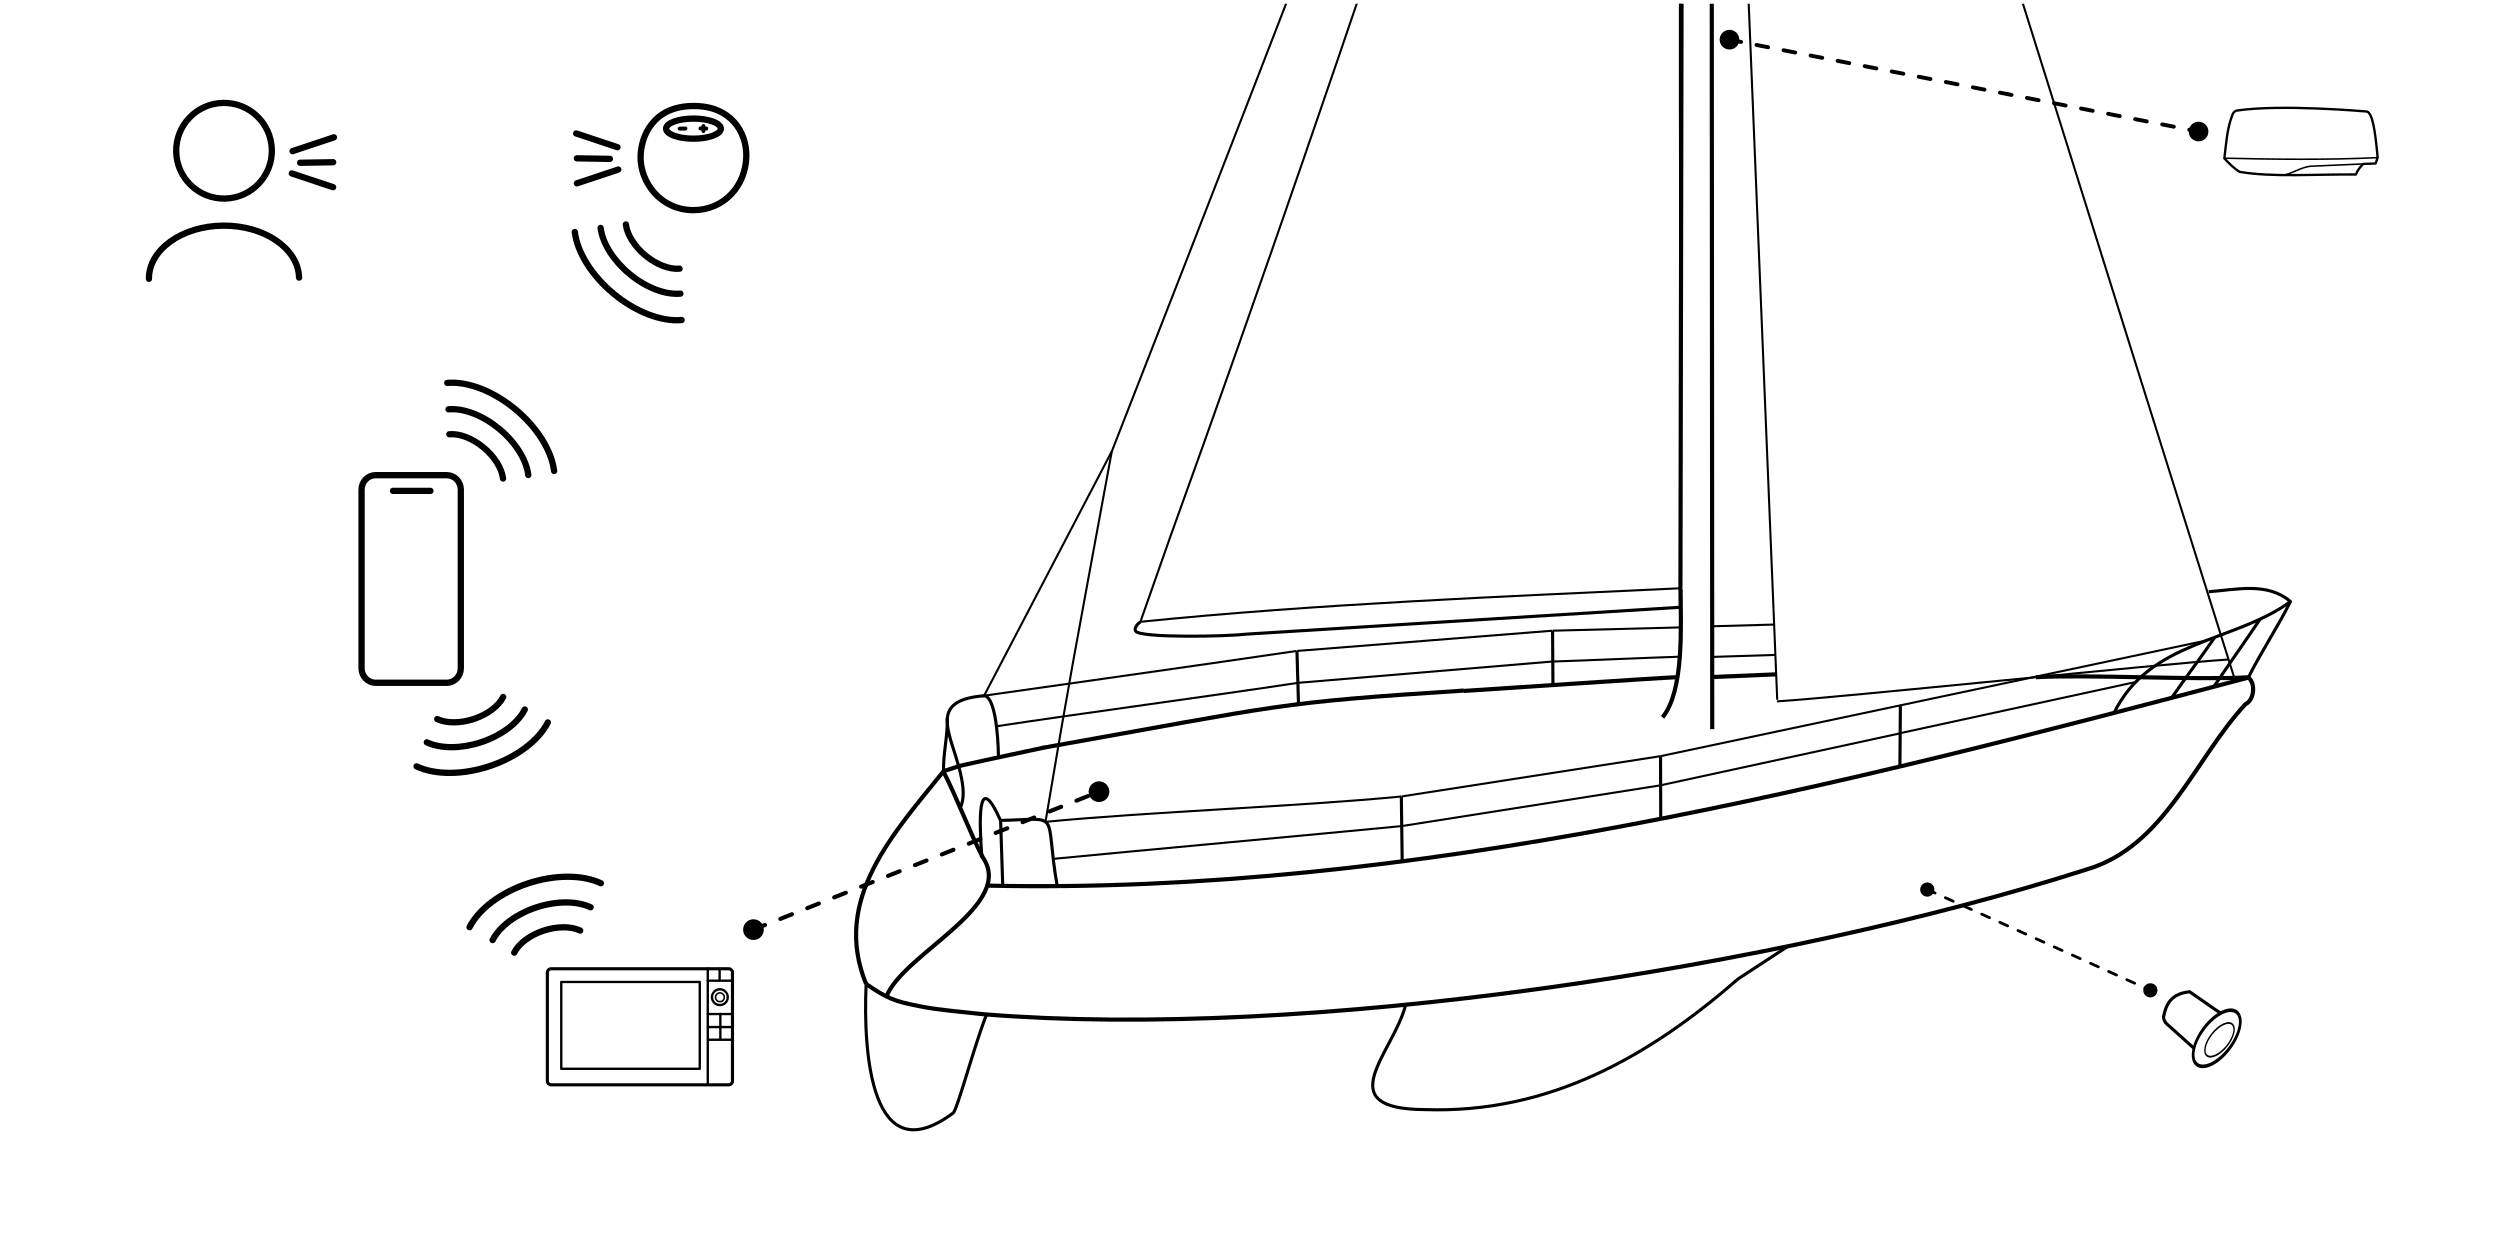
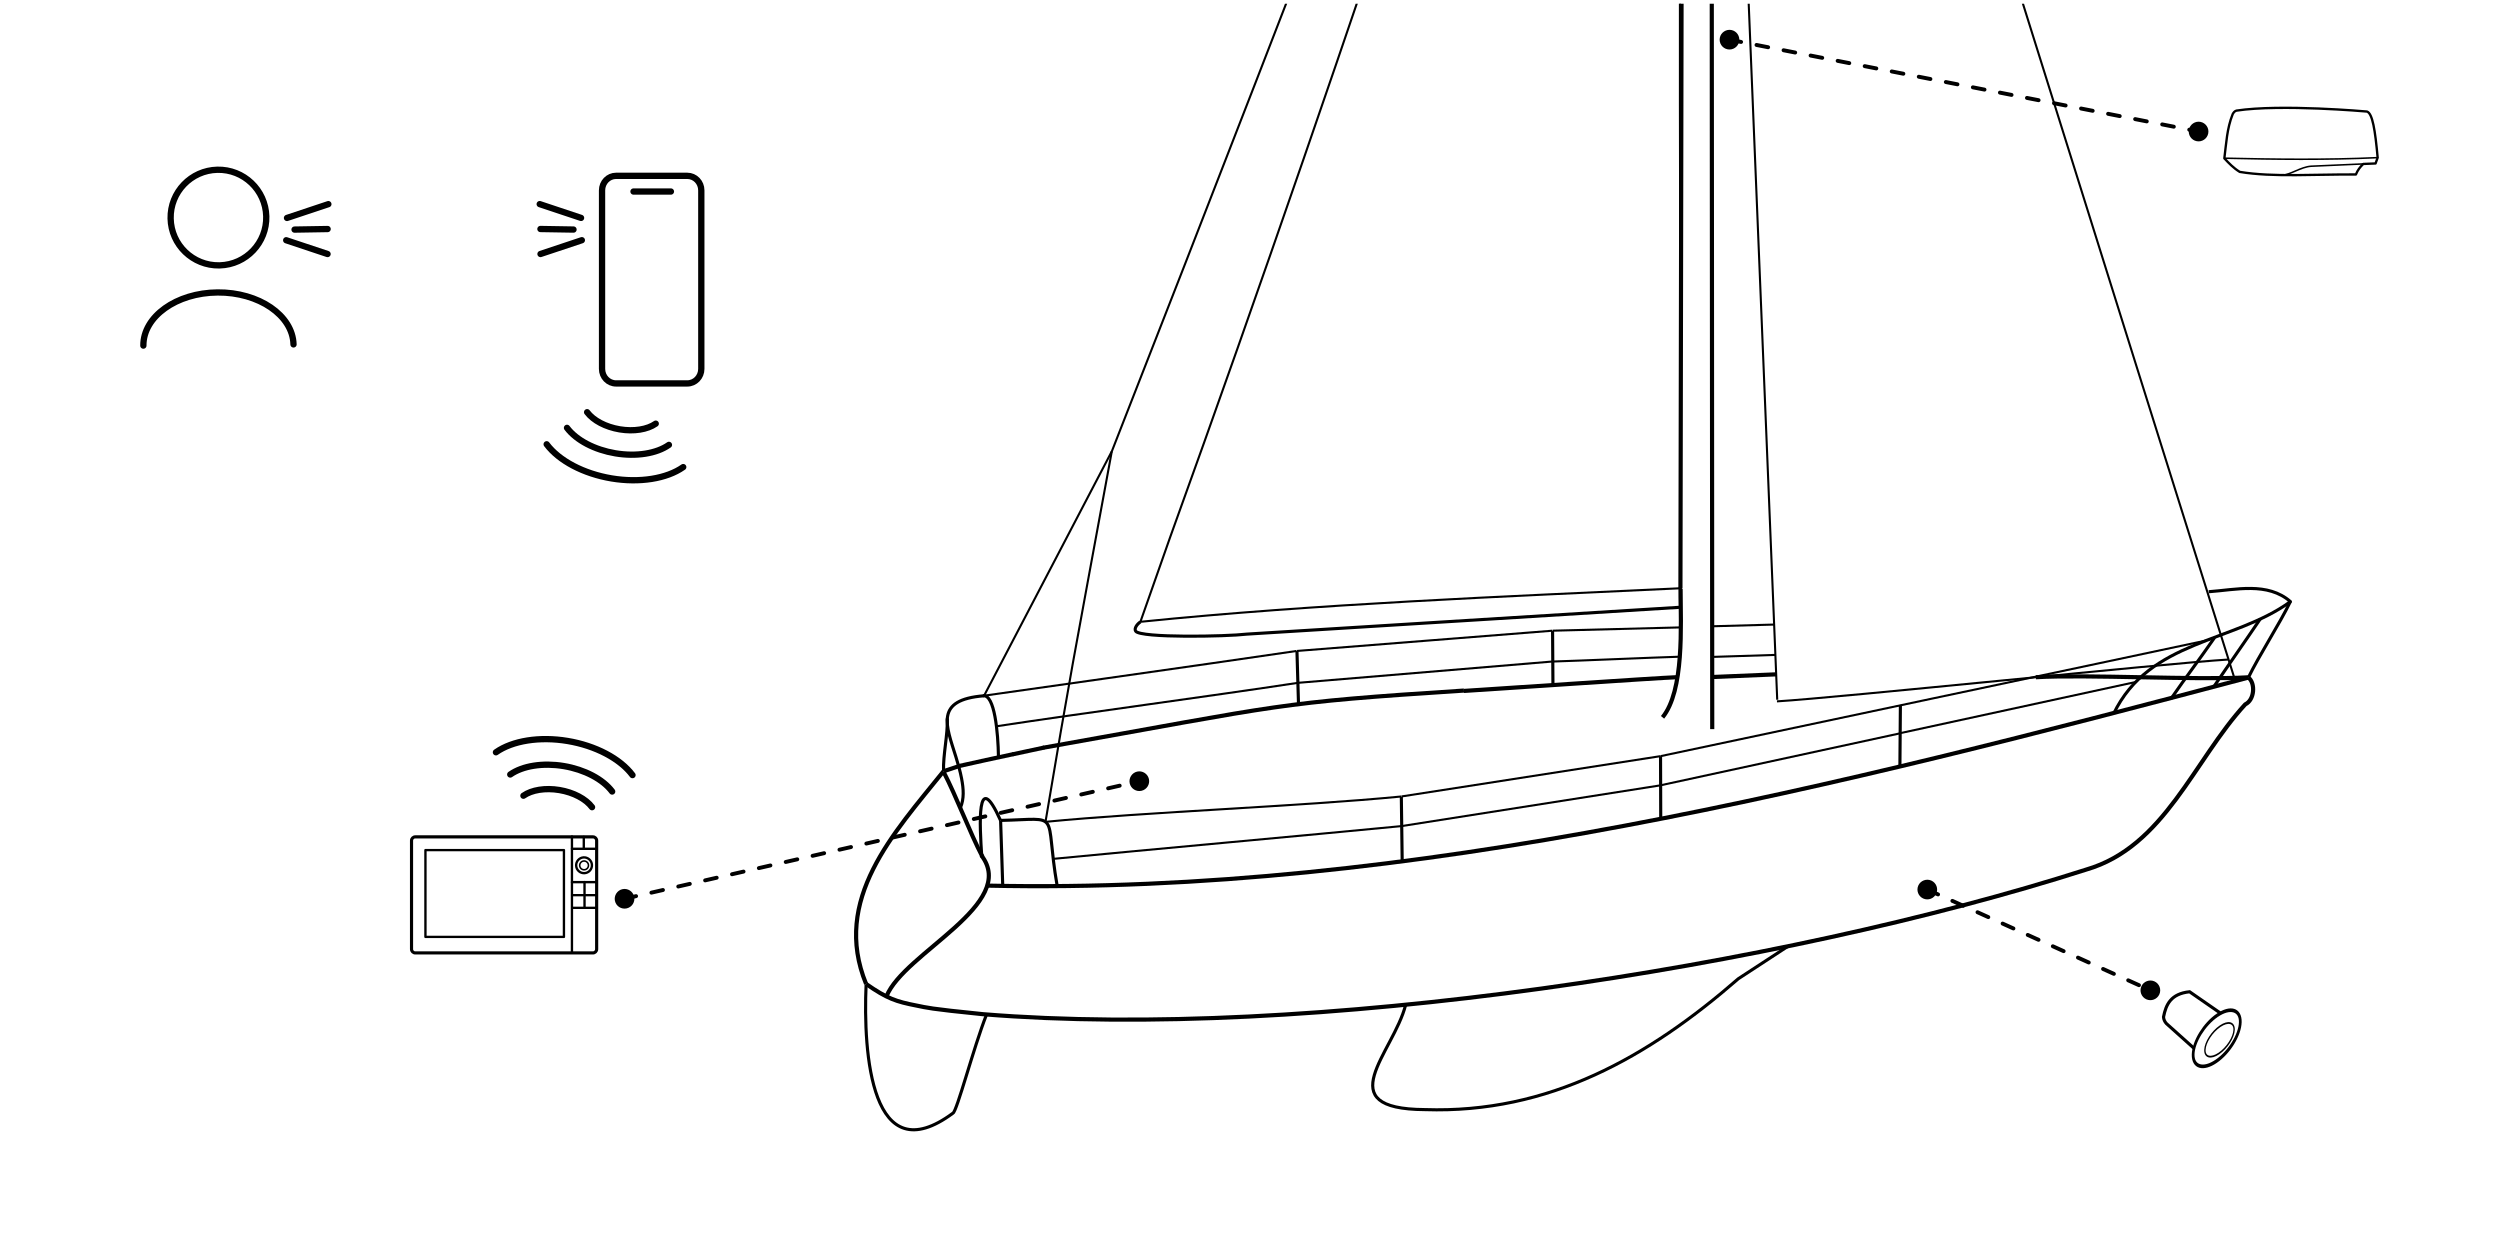
<svg xmlns="http://www.w3.org/2000/svg" viewBox="0 0 317.5 158.75" version="1.1" id="svg1" xml:space="preserve" style="display:block;width:100%;margin:5em auto">
  <defs id="defs1">
    <marker style="overflow:visible" id="marker26" refX="0" refY="0" orient="auto" markerWidth="1" markerHeight="1" viewBox="0 0 1 1" preserveAspectRatio="xMidYMid">
      <path transform="scale(0.5)" style="fill:context-stroke;fill-rule:evenodd;stroke:none" d="M 5,0 C 5,2.76 2.76,5 0,5 -2.76,5 -5,2.76 -5,0 c 0,-2.76 2.3,-5 5,-5 2.76,0 5,2.24 5,5 z" id="path26" />
    </marker>
    <marker style="overflow:visible" id="Dot" refX="0" refY="0" orient="auto" markerWidth="1" markerHeight="1" viewBox="0 0 1 1" preserveAspectRatio="xMidYMid">
      <path transform="scale(0.5)" style="fill:context-stroke;fill-rule:evenodd;stroke:none" d="M 5,0 C 5,2.76 2.76,5 0,5 -2.76,5 -5,2.76 -5,0 c 0,-2.76 2.3,-5 5,-5 2.76,0 5,2.24 5,5 z" id="path17" />
    </marker>
    <linearGradient id="linearGradient1">
      <stop style="stop-color:#000000;stop-opacity:1;" offset="0" id="stop1" />
      <stop style="stop-color:#1a1a1a;stop-opacity:0;" offset="1" id="stop2" />
    </linearGradient>
    <linearGradient id="swatch362">
      <stop style="stop-color:#000000;stop-opacity:1;" offset="0" id="stop362" />
    </linearGradient>
    <linearGradient id="swatch284">
      <stop style="stop-color:#000000;stop-opacity:1;" offset="0" id="stop284" />
    </linearGradient>
    <clipPath clipPathUnits="userSpaceOnUse" id="clipPath362">
      <rect style="fill:none;fill-opacity:0;stroke:#000000;stroke-width:0.132;stroke-linecap:round;stroke-linejoin:miter;stroke-dasharray:none;stroke-dashoffset:0;stroke-opacity:1;paint-order:markers stroke fill" id="rect363" width="298.562" height="155.318" x="34.588" y="82.88" />
    </clipPath>
    <clipPath clipPathUnits="userSpaceOnUse" id="clipPath363">
      <rect style="fill:none;fill-opacity:0;stroke:#000000;stroke-width:3.75;stroke-linecap:round;stroke-linejoin:miter;stroke-dasharray:none;stroke-dashoffset:0;stroke-opacity:1;paint-order:markers stroke fill" id="rect364" width="8463.183" height="4402.704" x="-853.156" y="-3940.765" transform="scale(1,-1)" />
    </clipPath>
    <clipPath clipPathUnits="userSpaceOnUse" id="clipPath364">
      <rect style="fill:none;fill-opacity:0;stroke:#000000;stroke-width:18.402;stroke-linecap:round;stroke-linejoin:miter;stroke-dasharray:none;stroke-dashoffset:0;stroke-opacity:1;paint-order:markers stroke fill" id="rect365" width="40765.258" height="22009.922" x="-35913.348" y="-9191.538" transform="scale(1,-1)" />
    </clipPath>
    <clipPath clipPathUnits="userSpaceOnUse" id="clipPath365">
      <rect style="fill:none;fill-opacity:0;stroke:#000000;stroke-width:21.272;stroke-linecap:round;stroke-linejoin:miter;stroke-dasharray:none;stroke-dashoffset:0;stroke-opacity:1;paint-order:markers stroke fill" id="rect366" width="44868.992" height="26722.324" x="-35814.5" y="-24853.648" transform="scale(1,-1)" />
    </clipPath>
    <clipPath clipPathUnits="userSpaceOnUse" id="clipPath19">
      <rect style="fill:none;fill-opacity:0;stroke:#000000;stroke-width:0.5;stroke-linecap:round;stroke-linejoin:miter;stroke-dasharray:none;stroke-dashoffset:0;stroke-opacity:1;paint-order:markers stroke fill" id="rect19" width="1128.424" height="587.027" x="316.302" y="525.125" />
    </clipPath>
    <clipPath clipPathUnits="userSpaceOnUse" id="clipPath20">
      <rect style="fill:none;fill-opacity:0;stroke:#000000;stroke-width:0.5;stroke-linecap:round;stroke-linejoin:miter;stroke-dasharray:none;stroke-dashoffset:0;stroke-opacity:1;paint-order:markers stroke fill" id="rect20" width="1128.424" height="587.027" x="316.302" y="525.125" />
    </clipPath>
    <clipPath clipPathUnits="userSpaceOnUse" id="clipPath21">
      <rect style="fill:none;fill-opacity:0;stroke:#000000;stroke-width:0.5;stroke-linecap:round;stroke-linejoin:miter;stroke-dasharray:none;stroke-dashoffset:0;stroke-opacity:1;paint-order:markers stroke fill" id="rect21" width="1128.424" height="587.027" x="316.302" y="525.125" />
    </clipPath>
    <clipPath clipPathUnits="userSpaceOnUse" id="clipPath22">
      <rect style="fill:none;fill-opacity:0;stroke:#000000;stroke-width:0.5;stroke-linecap:round;stroke-linejoin:miter;stroke-dasharray:none;stroke-dashoffset:0;stroke-opacity:1;paint-order:markers stroke fill" id="rect22" width="1128.424" height="587.027" x="316.302" y="525.125" />
    </clipPath>
    <clipPath clipPathUnits="userSpaceOnUse" id="clipPath23">
      <rect style="fill:none;fill-opacity:0;stroke:#000000;stroke-width:0.5;stroke-linecap:round;stroke-linejoin:miter;stroke-dasharray:none;stroke-dashoffset:0;stroke-opacity:1;paint-order:markers stroke fill" id="rect23" width="1128.424" height="587.027" x="316.302" y="525.125" />
    </clipPath>
    <clipPath clipPathUnits="userSpaceOnUse" id="clipPath24">
      <rect style="fill:none;fill-opacity:0;stroke:#000000;stroke-width:0.132;stroke-linecap:round;stroke-linejoin:miter;stroke-dasharray:none;stroke-dashoffset:0;stroke-opacity:1;paint-order:markers stroke fill" id="rect24" width="298.562" height="155.318" x="7.214" y="0.123" />
    </clipPath>
    <clipPath clipPathUnits="userSpaceOnUse" id="clipPath25">
      <rect style="fill:none;fill-opacity:0;stroke:#000000;stroke-width:0.5;stroke-linecap:round;stroke-linejoin:miter;stroke-dasharray:none;stroke-dashoffset:0;stroke-opacity:1;paint-order:markers stroke fill" id="rect25" width="1128.424" height="587.027" x="316.302" y="525.125" />
    </clipPath>
    <marker style="overflow:visible" id="Dot-5" refX="0" refY="0" orient="auto" markerWidth="1" markerHeight="1" viewBox="0 0 1 1" preserveAspectRatio="xMidYMid">
      <path transform="scale(0.5)" style="fill:context-stroke;fill-rule:evenodd;stroke:none" d="M 5,0 C 5,2.76 2.76,5 0,5 -2.76,5 -5,2.76 -5,0 c 0,-2.76 2.3,-5 5,-5 2.76,0 5,2.24 5,5 z" id="path17-2" />
    </marker>
    <marker style="overflow:visible" id="marker26-2" refX="0" refY="0" orient="auto" markerWidth="1" markerHeight="1" viewBox="0 0 1 1" preserveAspectRatio="xMidYMid">
      <path transform="scale(0.5)" style="fill:context-stroke;fill-rule:evenodd;stroke:none" d="M 5,0 C 5,2.76 2.76,5 0,5 -2.76,5 -5,2.76 -5,0 c 0,-2.76 2.3,-5 5,-5 2.76,0 5,2.24 5,5 z" id="path26-7" />
    </marker>
    <marker style="overflow:visible" id="Dot-5-0" refX="0" refY="0" orient="auto" markerWidth="1" markerHeight="1" viewBox="0 0 1 1" preserveAspectRatio="xMidYMid">
      <path transform="scale(0.5)" style="fill:context-stroke;fill-rule:evenodd;stroke:none" d="M 5,0 C 5,2.76 2.76,5 0,5 -2.76,5 -5,2.76 -5,0 c 0,-2.76 2.3,-5 5,-5 2.76,0 5,2.24 5,5 z" id="path17-2-0" />
    </marker>
    <marker style="overflow:visible" id="marker26-2-9" refX="0" refY="0" orient="auto" markerWidth="1" markerHeight="1" viewBox="0 0 1 1" preserveAspectRatio="xMidYMid">
      <path transform="scale(0.5)" style="fill:context-stroke;fill-rule:evenodd;stroke:none" d="M 5,0 C 5,2.76 2.76,5 0,5 -2.76,5 -5,2.76 -5,0 c 0,-2.76 2.3,-5 5,-5 2.76,0 5,2.24 5,5 z" id="path26-7-3" />
    </marker>
  </defs>
-   <g id="g36" style="display:inline;stroke-width:0.794;stroke-dasharray:none" transform="matrix(0.823606,0,0,0.823606,6.127876,-3.892109)" stroke="currentColor">
+   <g id="g36" style="display:inline;stroke-width:0.794;stroke-dasharray:none" transform="matrix(0.823606,0,0,0.823606,5.420769,4.593172)" stroke="currentColor">
    <g id="g71" style="stroke-width:0.971;stroke-dasharray:none">
      <path style="fill:none;stroke-width:0.971;stroke-linecap:round;stroke-linejoin:round;stroke-dasharray:none" id="path34" d="m 27.226,35.345 a 7.375,7.375 0 0 1 -7.497,-7.228 7.375,7.375 0 0 1 7.205,-7.519 7.375,7.375 0 0 1 7.542,7.181 7.375,7.375 0 0 1 -7.158,7.564" />
      <path style="fill:none;stroke-width:0.971;stroke-linecap:round;stroke-linejoin:round;stroke-dasharray:none" id="path36" d="M 15.525,47.715 A 11.577,8.167 0 0 1 26.971,39.519 11.577,8.167 0 0 1 38.677,47.53" />
    </g>
    <g id="g45" style="stroke-width:0.971;stroke-dasharray:none">
      <path style="display:block;fill:none;stroke-width:0.612;stroke-linecap:round;stroke-linejoin:round;stroke-dasharray:none" d="m 28.205,10.88 3.211,-0.054" id="path38" transform="matrix(1.587249,0,0,1.587249,-5.928965,12.55643)" />
      <path style="display:block;fill:none;stroke-width:0.612;stroke-linecap:round;stroke-linejoin:round;stroke-dasharray:none" d="m 27.394,11.915 4.016,1.339" id="path39" transform="matrix(1.587249,0,0,1.587249,-5.928965,12.55643)" />
      <path style="display:block;fill:none;stroke-width:0.612;stroke-linecap:round;stroke-linejoin:round;stroke-dasharray:none" d="M 31.488,8.409 27.471,9.748" id="path39-8" transform="matrix(1.587249,0,0,1.587249,-5.928965,12.55643)" />
    </g>
  </g>
  <g id="layer1" stroke="currentColor" transform="translate(40.65864,0.3535534)">
    <path fill="none" stroke-width="3" stroke-linecap="butt" stroke-opacity="1" stroke-linejoin="round" d="m 69.337,124.651 c -0.39,8.897 0.666,24.062 11.026,16.369 0.498,-0.196 2.606,-8.292 4.258,-12.499" id="path9" style="stroke-width:0.397;stroke-dasharray:none" stroke="currentColor" />
    <path fill="none" stroke-width="3" stroke-linecap="butt" stroke-opacity="1" stroke-linejoin="round" d="m 137.855,127.272 c -1.535,6.078 -9.87,13.227 2.448,13.295 15.746,0.528 28.4,-6.687 39.803,-16.62 l 6.279,-4.104" id="path12" style="stroke-width:0.397;stroke-dasharray:none" />
    <g id="g8" style="display:inline;stroke-width:1;stroke-dasharray:none" transform="matrix(0.2645833,0,0,0.2645833,-76.47423,-138.816)" clip-path="url(#clipPath25)">
      <path fill="none" stroke-width="3" stroke-linecap="butt" stroke-opacity="1" stroke-linejoin="round" d="M 943.446,30.891 C 851.822,267.127 761.623,503.916 669.108,739.806 645.026,785.872 631.814,811.185 607.732,857.251" id="path88" style="stroke-width:1;stroke-dasharray:none" />
      <path fill="none" stroke-width="3" stroke-linecap="butt" stroke-opacity="1" stroke-linejoin="round" d="m 637.208,917.766 c 12.056,-71.703 12.247,-71.484 31.832,-177.823" id="path89" style="stroke-width:1;stroke-dasharray:none" />
    </g>
    <path fill="none" stroke-width="3" stroke-linecap="butt" stroke-opacity="1" stroke-linejoin="round" d="m 104.167,78.631 c -0.442,0.3 -0.815,0.851 -0.593,1.176 0.602,0.884 11.524,0.687 14.131,0.372 18.468,-1.145 36.584,-2.268 55.053,-3.412 l -0.015,-1.235 0.008,-1.375" id="path93" style="display:inline;stroke-width:0.397;stroke-dasharray:none" />
    <path stroke-width="3" stroke-linecap="butt" stroke-opacity="1" stroke-linejoin="round" d="m 104.174,78.616 c 22.456,-2.288 46.226,-3.204 68.576,-4.26 0.082,-9.422 -0.105,-66.343 -0.059,-75.627 -0.023,-33.031 0.026,-29.971 0.087,-55.436 0.133,-17.526 -0.016,-38.02 0.182,-56.626 0.044,-4.139 0.106,-8.184 0.191,-12.083 -21.103,64.638 -42.095,129.318 -65.198,193.278 -1.26,3.585 -2.52,7.17 -3.78,10.755 z" id="path230" style="display:inline;fill:none;stroke-width:0.265;stroke-dasharray:none" clip-path="url(#clipPath24)" />
    <g id="g18" style="display:inline;stroke-width:1.5;stroke-dasharray:none" transform="matrix(0.2645833,0,0,0.2645833,-76.47423,-138.816)" clip-path="url(#clipPath23)">
      <path fill="none" stroke-width="3" stroke-linecap="butt" stroke-opacity="1" stroke-linejoin="round" d="m 1214.542,848.629 c 5.04,-10.446 15.129,-26.023 20.169,-36.469" id="path50" style="stroke-width:1.5;stroke-dasharray:none" />
      <path fill="none" stroke-width="3" stroke-linecap="butt" stroke-opacity="1" stroke-linejoin="round" d="m 1149.909,865.909 c 17.101,-35.553 57.773,-34.048 84.862,-53.814 -10.961,-9.584 -26.298,-5.658 -39.22,-4.743" id="path51" style="display:inline;stroke-width:1.5;stroke-dasharray:none" />
      <path fill="none" stroke-width="3" stroke-linecap="butt" stroke-opacity="1" stroke-linejoin="round" d="m 808.004,905.73 c 0.16,11.16 0.253,19.912 0.412,31.072" id="path61" style="stroke-width:1.5;stroke-dasharray:none" />
      <path fill="none" stroke-width="3" stroke-linecap="butt" stroke-opacity="1" stroke-linejoin="round" d="m 757.902,835.774 c 0.061,3.225 0.678,22.041 0.739,25.267" id="path168" style="stroke-width:1.5;stroke-dasharray:none" />
      <path fill="none" stroke-width="3" stroke-linecap="butt" stroke-opacity="1" stroke-linejoin="round" d="m 880.602,826.057 c 0.059,7.888 0.117,17.871 0.176,25.759" id="path172" style="stroke-width:1.5;stroke-dasharray:none" />
      <path fill="none" stroke-width="3" stroke-linecap="butt" stroke-opacity="1" stroke-linejoin="round" d="m 932.425,886.296 c 0.029,10.97 0.067,19.173 0.095,30.143" id="path177" style="display:inline;stroke-width:1.5;stroke-dasharray:none" />
      <path fill="none" stroke-width="3" stroke-linecap="butt" stroke-opacity="1" stroke-linejoin="round" d="m 1047.551,862.063 c -0.072,10.721 -0.153,18.681 -0.235,29.402" id="path183" style="stroke-width:1.5;stroke-dasharray:none" />
      <path fill="none" stroke-width="3" stroke-linecap="butt" stroke-opacity="1" stroke-linejoin="round" d="m 615.657,917.216 c -11.795,-26.373 -9.994,3.091 -9.056,17.001" id="path189" style="stroke-width:1.5;stroke-dasharray:none" />
      <path fill="none" stroke-width="3" stroke-linecap="butt" stroke-opacity="1" stroke-linejoin="round" d="m 615.697,917.122 c 30.037,-0.661 20.74,-5.266 27.121,31.501" id="path193" style="stroke-width:1.5;stroke-dasharray:none" />
      <path fill="none" stroke-width="3" stroke-linecap="butt" stroke-opacity="1" stroke-linejoin="round" d="m 607.709,857.294 c -23.85,1.903 -18.256,14.049 -13.458,29.508 1.044,3.362 2.02,6.797 2.664,10.166 0.982,5.138 1.294,9.703 -0.552,14.087" id="path198" style="stroke-width:1.5;stroke-dasharray:none" />
      <path fill="none" stroke-width="3" stroke-linecap="butt" stroke-opacity="1" stroke-linejoin="round" d="m 607.234,857.319 c 5.553,-0.896 7.213,17.726 7.395,29.204" id="path203" style="stroke-width:1.5;stroke-dasharray:none" />
      <path fill="none" stroke-width="3" stroke-linecap="butt" stroke-opacity="1" stroke-linejoin="round" d="m 1177.42,858.749 c 7.094,-10.282 13.86,-19.118 20.956,-29.4" id="path204" style="stroke-width:1.5;stroke-dasharray:none" />
      <path fill="none" stroke-width="3" stroke-linecap="butt" stroke-opacity="1" stroke-linejoin="round" d="m 1198.035,852.886 c 7.312,-10.846 15.053,-21.78 22.366,-32.625" id="path205" style="stroke-width:1.5;stroke-dasharray:none" />
      <path fill="none" stroke-width="3" stroke-linecap="butt" stroke-opacity="1" stroke-linejoin="round" d="m 588.273,893.516 c -0.293,-7.784 2.09,-17.592 1.796,-25.376" id="path234" style="stroke-width:1.5;stroke-dasharray:none" />
      <path fill="none" stroke-width="3" stroke-linecap="butt" stroke-opacity="1" stroke-linejoin="round" d="m 615.657,917.216 c 0.357,10.621 0.666,20.616 1.024,31.237" id="path239" style="display:inline;stroke-width:1.5;stroke-dasharray:none" />
    </g>
    <g id="g9" style="display:inline;stroke-width:2;stroke-dasharray:none" transform="matrix(0.2645833,0,0,0.2645833,-76.47423,-138.816)" clip-path="url(#clipPath22)">
      <path fill="none" stroke-width="3" stroke-linecap="butt" stroke-opacity="1" stroke-linejoin="round" d="m 942.051,805.846 c 0.076,18.19 1.756,49.012 -8.664,61.799" id="path98" style="stroke-width:2;stroke-dasharray:none" />
      <path fill="none" stroke-width="3" stroke-linecap="butt" stroke-opacity="1" stroke-linejoin="round" d="m 943.54,30.75 -0.204,57.881 c -0.011,3.269 -0.012,6.537 -0.019,9.806 -0.447,235.636 -0.895,471.551 -1.342,707.162" id="path370" style="stroke-width:2;stroke-dasharray:none" />
      <path fill="none" stroke-width="3" stroke-linecap="butt" stroke-opacity="1" stroke-linejoin="round" d="m 956.952,420.775 c 0.095,152.876 0.19,299.65 0.286,452.526" id="path382" style="stroke-width:2;stroke-dasharray:none" />
    </g>
    <g id="g13" style="display:inline;stroke-width:1;stroke-dasharray:none" transform="matrix(0.2645833,0,0,0.2645833,-76.47423,-138.816)" clip-path="url(#clipPath21)">
      <path fill="none" stroke-width="3" stroke-linecap="butt" stroke-opacity="1" stroke-linejoin="round" d="m 637.266,917.8 c 48.935,-4.765 121.721,-7.392 170.656,-12.157" id="path58" style="stroke-width:1;stroke-dasharray:none" />
      <path fill="none" stroke-width="3" stroke-linecap="butt" stroke-opacity="1" stroke-linejoin="round" d="m 1160.559,850.663 c -37.635,8.184 -75.12,16.315 -112.755,24.499" id="path60" style="stroke-width:1;stroke-dasharray:none" />
      <path fill="none" stroke-width="3" stroke-linecap="butt" stroke-opacity="1" stroke-linejoin="round" d="m 757.714,835.782 c -40.99,6.083 -149.887,21.439 -150.555,21.548" id="path333" style="display:inline;stroke-width:1;stroke-dasharray:none" />
      <path fill="none" stroke-width="3" stroke-linecap="butt" stroke-opacity="1" stroke-linejoin="round" d="m 758.118,851.12 c -41.999,6.394 -102.337,14.401 -144.336,20.797" id="path335" style="display:inline;stroke-width:1;stroke-dasharray:none" />
      <path fill="none" stroke-width="3" stroke-linecap="butt" stroke-opacity="1" stroke-linejoin="round" d="m 808.046,919.854 c -46.374,4.507 -120.451,11.19 -166.825,15.697" id="path343" style="display:inline;stroke-width:1;stroke-dasharray:none" />
      <path fill="none" stroke-width="3" stroke-linecap="butt" stroke-opacity="1" stroke-linejoin="round" d="m 880.461,826.063 c -40.129,3.239 -82.372,6.473 -122.5,9.713" id="path346" style="display:inline;stroke-width:1;stroke-dasharray:none" />
      <path fill="none" stroke-width="3" stroke-linecap="butt" stroke-opacity="1" stroke-linejoin="round" d="m 880.482,840.85 c -16.511,1.353 -105.636,8.883 -122.147,10.236" id="path349" style="display:inline;stroke-width:1;stroke-dasharray:none" />
      <path fill="none" stroke-width="3" stroke-linecap="butt" stroke-opacity="1" stroke-linejoin="round" d="m 932.406,886.273 c -40.597,6.28 -83.726,13.068 -124.323,19.348" id="path360" style="display:inline;stroke-width:1;stroke-dasharray:none" />
      <path fill="none" stroke-width="3" stroke-linecap="butt" stroke-opacity="1" stroke-linejoin="round" d="m 932.296,900.299 c -40.536,6.368 -83.464,13.148 -124,19.515" id="path361" style="display:inline;stroke-width:1;stroke-dasharray:none" />
      <path fill="none" stroke-width="3" stroke-linecap="butt" stroke-opacity="1" stroke-linejoin="round" d="m 941.68,838.539 c -12.849,0.379 -48.043,1.936 -60.892,2.317" id="path418" style="display:inline;stroke-width:1;stroke-dasharray:none" />
      <path fill="none" stroke-width="3" stroke-linecap="butt" stroke-opacity="1" stroke-linejoin="round" d="m 987.55,837.677 c -9.637,0.284 -20.632,0.678 -30.269,0.962" id="path421" style="display:inline;stroke-width:1;stroke-dasharray:none" />
      <path fill="none" stroke-width="3" stroke-linecap="butt" stroke-opacity="1" stroke-linejoin="round" d="m 941.658,824.487 c -12.868,0.373 -48.113,1.197 -60.981,1.57" id="path422" style="display:inline;stroke-width:1;stroke-dasharray:none" />
      <path fill="none" stroke-width="3" stroke-linecap="butt" stroke-opacity="1" stroke-linejoin="round" d="m 986.953,823.113 c -9.441,0.274 -20.25,0.548 -29.69,0.821" id="path425" style="display:inline;stroke-width:1;stroke-dasharray:none" />
      <path fill="none" stroke-width="3" stroke-linecap="butt" stroke-opacity="1" stroke-linejoin="round" d="m 1047.412,875.317 c -37.537,8.166 -77.222,16.731 -114.759,24.897" id="path436" style="display:inline;stroke-width:1;stroke-dasharray:none" />
      <path fill="none" stroke-width="3" stroke-linecap="butt" stroke-opacity="1" stroke-linejoin="round" d="m 932.461,886.266 c 38.268,-8.208 223.504,-47.269 261.772,-55.478" id="path439" style="display:inline;stroke-width:1.002;stroke-dasharray:none" />
    </g>
    <g id="g286" transform="matrix(0.2645833,0,0,0.2645833,-76.47423,-138.816)" clip-path="url(#clipPath20)" style="stroke-width:1;stroke-dasharray:none">
      <path fill="none" stroke-width="3" stroke-linecap="butt" stroke-opacity="1" stroke-linejoin="round" d="m 955.505,55.408 c 10.975,267.929 21.951,535.858 32.926,803.787" id="path403" style="stroke-width:1;stroke-dasharray:none" />
      <path fill="none" stroke-width="3" stroke-linecap="butt" stroke-opacity="1" stroke-linejoin="round" d="m 988.3,859.981 c 29.733,-1.793 186.995,-18.296 216.729,-20.09" id="path455" style="display:inline;stroke-width:1;stroke-dasharray:none" />
      <path fill="none" stroke-width="3" stroke-linecap="butt" stroke-opacity="1" stroke-linejoin="round" d="M 1208.08,849.478 C 1176.678,749.61 1144.087,645.55 1111.527,541.55 1059.21,374.444 1005.918,204.254 955.461,43.786" id="path457" style="stroke-width:1;stroke-dasharray:none" />
    </g>
    <g id="g7" style="display:inline;stroke-width:2;stroke-dasharray:none" transform="matrix(0.2645833,0,0,0.2645833,-76.47423,-138.816)" clip-path="url(#clipPath19)">
      <path fill="none" stroke-width="3" stroke-linecap="butt" stroke-opacity="1" stroke-linejoin="round" d="m 595.489,891.129 -7.096,2.35" id="path235" style="stroke-width:2;stroke-dasharray:none" />
      <path fill="none" stroke-width="3" stroke-linecap="butt" stroke-opacity="1" stroke-linejoin="round" d="m 609.346,948.422 c 204.878,4.478 409.199,-47.899 605.165,-99.84" id="path6" style="stroke-width:2;stroke-dasharray:none" />
      <path fill="none" stroke-width="3" stroke-linecap="butt" stroke-opacity="1" stroke-linejoin="round" d="m 987.862,847.012 c -9.35,0.361 -21.203,0.912 -30.553,1.274" id="path139" style="stroke-width:2;stroke-dasharray:none" />
      <path fill="none" stroke-width="3" stroke-linecap="butt" stroke-opacity="1" stroke-linejoin="round" d="m 606.371,933.835 c 18.144,23.415 -37.145,46.859 -45.476,67.687" id="path10" style="display:inline;stroke-width:2;stroke-dasharray:none" />
      <path fill="none" stroke-width="3" stroke-linecap="butt" stroke-opacity="1" stroke-linejoin="round" d="m 588.265,893.524 c -24.001,29.819 -53.761,61.547 -37.174,102.081" id="path11" style="display:inline;stroke-width:2;stroke-dasharray:none" />
      <path fill="none" stroke-width="3" stroke-linecap="butt" stroke-opacity="1" stroke-linejoin="round" d="m 838.058,854.791 c -91.416,5.913 -84.71,6.604 -201.994,27.451" id="path14" style="display:inline;stroke-width:2;stroke-dasharray:none" />
      <path fill="none" stroke-width="3" stroke-linecap="butt" stroke-opacity="1" stroke-linejoin="round" d="m 621.653,885.336 c -8.04,1.729 -18.045,3.867 -26.063,5.698" id="path15" style="display:inline;stroke-width:1.999;stroke-dasharray:none" />
      <path fill="none" stroke-width="3" stroke-linecap="butt" stroke-opacity="1" stroke-linejoin="round" d="M 606.935,934.55 C 600.928,923.04 594.312,905.362 588.305,893.852" id="path16" style="display:inline;stroke-width:2;stroke-dasharray:none" />
      <path fill="none" stroke-width="3" stroke-linecap="butt" stroke-opacity="1" stroke-linejoin="round" d="m 940.473,848.367 c -10.588,0.403 -91.848,5.972 -102.422,6.604" id="path24" style="display:inline;stroke-width:2;stroke-dasharray:none" />
      <path fill="none" stroke-width="3" stroke-linecap="butt" stroke-opacity="1" stroke-linejoin="round" d="m 636.569,882.144 c -1.696,0.354 -13.596,2.925 -15.291,3.28" id="path249" style="display:inline;stroke-width:2;stroke-dasharray:none" />
      <path fill="none" stroke-width="3" stroke-linecap="butt" stroke-opacity="1" stroke-linejoin="round" d="m 551.117,995.639 c 10.137,7.049 14.359,8.45 24.286,10.379 5.208,1.012 5.154,1.425 31.792,4.117 155.505,12.686 382.561,-22.318 529.512,-69.399 37.652,-10.924 51.653,-52.423 76.379,-79.322 4.461,-2.115 4.991,-10.138 1.529,-12.856" id="path5" style="display:inline;stroke-width:2;stroke-dasharray:none" />
      <path fill="none" stroke-width="3" stroke-linecap="butt" stroke-opacity="1" stroke-linejoin="round" d="m 1112.564,848.387 c 23.939,-1.447 77.892,1.499 101.831,0.052" id="path464" style="display:inline;stroke-width:2;stroke-dasharray:none" />
    </g>
  </g>
-   <g id="layer9" style="display:inline;stroke-width:0.2;stroke-dasharray:none" stroke="currentColor" transform="translate(16.02292,-28.09585)">
-     <g id="g72" style="stroke-width:0.8;stroke-dasharray:none" transform="translate(11.48223,-6.967514)">
-       <path style="fill:none;stroke-width:0.8;stroke-linecap:round;stroke-linejoin:round;stroke-dasharray:none" id="path1" d="m 60.553,52.677 a 3.474,1.276 0 0 1 -3.464,-1.28 3.474,1.276 0 0 1 3.482,-1.273 3.474,1.276 0 0 1 3.467,1.279 3.474,1.276 0 0 1 -3.48,1.274" />
-       <path style="fill:none;stroke-width:0.8;stroke-linecap:round;stroke-linejoin:round;stroke-dasharray:none" d="m 60.602,48.528 c -5.156,-0.016 -6.733,3.833 -6.754,6.503 -0.024,3.121 2.484,6.724 6.725,6.719 3.854,-0.004 6.677,-3.081 6.705,-6.928 0.021,-2.953 -1.938,-6.314 -6.676,-6.294 z" id="path3" />
-       <path style="fill:none;stroke-width:0.5;stroke-linecap:round;stroke-linejoin:round;stroke-dasharray:none" d="m 58.811,51.403 0.728,-0.017" id="path4" />
-       <path style="fill:none;stroke-width:0.5;stroke-linecap:round;stroke-linejoin:round;stroke-dasharray:none" d="m 61.827,51.064 0.004,0.641" id="path18" />
-       <path style="fill:none;stroke-width:0.5;stroke-linecap:round;stroke-linejoin:round;stroke-dasharray:none" d="m 61.457,51.373 0.734,0.018" id="path19" />
-     </g>
-     <g id="g44" transform="matrix(1.307268,0,0,1.307268,21.70579,-22.04253)" style="stroke-width:0.612;stroke-dasharray:none">
-       <path style="display:block;fill:none;stroke-width:0.612;stroke-linecap:round;stroke-linejoin:round;stroke-dasharray:none" d="m 30.392,53.789 -3.211,-0.054" id="path38-5" />
-       <path style="display:block;fill:none;stroke-width:0.612;stroke-linecap:round;stroke-linejoin:round;stroke-dasharray:none" d="M 31.203,54.824 27.187,56.163" id="path39-89" />
-       <path style="display:block;fill:none;stroke-width:0.612;stroke-linecap:round;stroke-linejoin:round;stroke-dasharray:none" d="m 27.11,51.318 4.016,1.339" id="path39-8-6" />
-     </g>
-     <g id="g43-0" transform="rotate(40,26.16371,75.09546)" style="display:block;stroke-width:0.8;stroke-dasharray:none">
-       <path style="fill:none;stroke-width:0.8;stroke-linecap:round;stroke-dasharray:none" id="path41-9" d="m 51.683,36.872 a 5.171,3.049 0 0 1 -4.38,1.505 5.171,3.049 0 0 1 -4.456,-1.426" />
-       <path style="display:block;fill:none;stroke-width:0.8;stroke-linecap:round;stroke-dasharray:none" id="path41-8-0" d="M 53.799,39.235 A 7.678,4.528 0 0 1 47.294,41.47 7.678,4.528 0 0 1 40.677,39.353" />
-       <path style="display:block;fill:none;stroke-width:0.8;stroke-linecap:round;stroke-dasharray:none" id="path41-8-1-7" d="M 56.078,41.698 A 10.288,6.067 0 0 1 47.363,44.693 10.288,6.067 0 0 1 38.496,41.856" />
-     </g>
-   </g>
  <g id="layer2" style="stroke-width:0.3;stroke-dasharray:none" transform="translate(6.540738,-3.889087)" stroke="currentColor">
    <path style="display:inline;fill:none;stroke-width:0.3;stroke-linecap:round;stroke-linejoin:round;stroke-dasharray:none;stroke-opacity:1" d="m 277.484,17.938 c 5.656,-0.859 16.578,0.117 16.578,0.117 0.705,0.226 1.041,2.361 1.359,5.852 l -0.266,0.742 -1.562,0.062 c -0.411,0.395 -0.715,0.792 -0.933,1.336 -4.999,-0.043 -10.528,0.38 -14.755,-0.328 -0.793,-0.488 -1.376,-1.101 -1.953,-1.719 0.243,-1.887 0.323,-3.793 1.062,-5.625 0.111,-0.196 0.241,-0.372 0.469,-0.438 z" id="path2" />
    <path style="display:inline;fill:none;stroke-width:0.2;stroke-linecap:round;stroke-linejoin:round;stroke-dasharray:none;stroke-opacity:1" d="m 275.988,23.98 c 6.454,0.151 12.915,0.232 19.41,-0.07" id="path7" />
    <path style="display:inline;fill:none;stroke-width:0.2;stroke-linecap:round;stroke-linejoin:round;stroke-dasharray:none;stroke-opacity:1" d="m 283.406,26.109 c 0.863,0.004 2.265,-1.025 3.562,-1.109 l 6.625,-0.293" id="path8" />
    <path style="fill:none;stroke-width:0.5;stroke-linecap:round;stroke-linejoin:round;stroke-dasharray:1.5,2;stroke-opacity:1;stroke-dashoffset:0;marker-start:url(#Dot);marker-end:url(#marker26)" d="m 213.104,8.927 59.574,11.667 v 0" id="path13" />
  </g>
  <g id="layer3" stroke="currentColor">
    <path style="fill:none;stroke-width:0.204;stroke-dasharray:none" id="path27" d="m -305.455,177.811 a 1.275,2.529 0 0 1 -1.676,1.321 1.275,2.529 0 0 1 -0.666,-3.323 1.275,2.529 0 0 1 1.675,-1.322 1.275,2.529 0 0 1 0.667,3.322" transform="matrix(-0.524776,-0.8512404,0.6841617,-0.7293303,0,0)" />
    <path style="display:block;fill:none;stroke-width:0.409;stroke-dasharray:none" id="path27-1" d="m -307.571,182.508 a 2.183,4.114 0 0 1 -2.868,2.148 2.183,4.114 0 0 1 -1.141,-5.405 2.183,4.114 0 0 1 2.868,-2.151 2.183,4.114 0 0 1 1.142,5.404" transform="matrix(-0.5150968,-0.857132,0.6748301,-0.7379731,0,0)" />
    <path style="fill:none;stroke-width:0.4;stroke-dasharray:none" d="M 278.609,133.109 275.141,130 c -0.231,-0.249 -0.352,-0.532 -0.375,-0.844 0.311,-1.576 0.922,-2.95 3.312,-3.203 L 282,128.672" id="path28" />
-     <path style="display:block;fill:none;stroke-width:0.361;stroke-linecap:round;stroke-linejoin:round;stroke-dasharray:1.083, 1.445;stroke-dashoffset:0;stroke-opacity:1;marker-start:url(#Dot-5);marker-end:url(#marker26-2)" d="m 244.766,112.973 28.331,12.799 v 0" id="path13-5" />
+     <path style="display:block;fill:none;stroke-width:0.5;stroke-linecap:round;stroke-linejoin:round;stroke-dasharray:1.5,2;stroke-dashoffset:0;stroke-opacity:1;marker-start:url(#Dot-5);marker-end:url(#marker26-2)" d="m 244.766,112.973 28.331,12.799 v 0" id="path13-5" />
  </g>
-   <g id="layer4" stroke="currentColor" transform="translate(2.25,-1.375)" style="display:inline">
+   <g id="layer4" stroke="currentColor" transform="translate(-15,-18.125)" style="display:inline">
    <rect style="fill:none;stroke-width:0.4;stroke-linecap:round;stroke-linejoin:round;stroke-dasharray:none" id="rect28" width="23.511" height="14.739" x="67.264" y="124.407" ry="0.474" />
    <rect style="fill:none;stroke-width:0.3;stroke-linecap:round;stroke-linejoin:round;stroke-dasharray:none" id="rect29" width="17.589" height="11.026" x="69.031" y="126.086" ry="0" />
    <path style="fill:none;stroke-width:0.3;stroke-linecap:round;stroke-linejoin:round;stroke-dasharray:none" d="m 87.637,124.362 v 14.739" id="path29" />
    <path style="fill:none;stroke-width:0.3;stroke-linecap:round;stroke-linejoin:round;stroke-dasharray:none" d="m 87.656,131.812 h 3.078" id="path30" />
    <path style="fill:none;stroke-width:0.3;stroke-linecap:round;stroke-linejoin:round;stroke-dasharray:none" d="m 87.641,125.922 h 3.156" id="path31" />
    <path style="fill:none;stroke-width:0.3;stroke-linecap:round;stroke-linejoin:round;stroke-dasharray:none" d="M 87.641,130.156 H 90.781" id="path32" />
    <path style="fill:none;stroke-width:0.3;stroke-linecap:round;stroke-linejoin:round;stroke-dasharray:none" id="path35" d="m 90.038,128.523 a 1.003,1.003 0 0 1 -1.371,0.358 1.003,1.003 0 0 1 -0.36,-1.371 1.003,1.003 0 0 1 1.371,-0.361 1.003,1.003 0 0 1 0.363,1.37" />
    <path style="display:block;fill:none;stroke-width:0.2;stroke-linecap:round;stroke-linejoin:round;stroke-dasharray:none" id="path35-3" d="m 89.66,128.311 a 0.558,0.558 0 0 1 -0.763,0.199 0.558,0.558 0 0 1 -0.2,-0.763 0.558,0.558 0 0 1 0.762,-0.201 0.558,0.558 0 0 1 0.202,0.762" />
    <path style="fill:none;stroke-width:0.3;stroke-linecap:round;stroke-linejoin:round;stroke-dasharray:none" d="M 87.672,133.422 H 90.781" id="path37" />
    <path style="fill:none;stroke-width:0.3;stroke-linecap:round;stroke-linejoin:round;stroke-dasharray:none" d="m 89.234,133.398 v -3.25" id="path42" />
    <path style="fill:none;stroke-width:0.3;stroke-linecap:round;stroke-linejoin:round;stroke-dasharray:none" d="m 89.141,125.891 v -1.484" id="path43" />
-     <path style="display:block;fill:none;stroke-width:0.526;stroke-linecap:round;stroke-linejoin:round;stroke-dasharray:1.578, 2.103;stroke-dashoffset:0;stroke-opacity:1;marker-start:url(#Dot-5-0);marker-end:url(#marker26-2-9)" d="m 93.44,119.437 43.882,-17.52 v 0" id="path13-5-5" />
-     <g id="g43-6" transform="rotate(162,50.59934,80.51668)" style="display:block;stroke-width:0.8;stroke-dasharray:none">
+     <path style="display:block;fill:none;stroke-width:0.5;stroke-linecap:round;stroke-linejoin:round;stroke-dasharray:1.5,2;stroke-dashoffset:0;stroke-opacity:1;marker-start:url(#Dot-5-0);marker-end:url(#marker26-2-9)" d="m 94.317,132.27 65.376,-14.933 v 0" id="path13-5-5" />
+     <g id="g43-6" transform="rotate(-170,70.17946,76.72307)" style="display:block;stroke-width:0.8;stroke-dasharray:none">
      <path style="fill:none;stroke-width:0.8;stroke-linecap:round;stroke-dasharray:none" id="path41-6" d="m 51.683,36.872 a 5.171,3.049 0 0 1 -4.38,1.505 5.171,3.049 0 0 1 -4.456,-1.426" />
      <path style="display:block;fill:none;stroke-width:0.8;stroke-linecap:round;stroke-dasharray:none" id="path41-8-4" d="M 53.799,39.235 A 7.678,4.528 0 0 1 47.294,41.47 7.678,4.528 0 0 1 40.677,39.353" />
      <path style="display:block;fill:none;stroke-width:0.8;stroke-linecap:round;stroke-dasharray:none" id="path41-8-1-0" d="M 56.078,41.698 A 10.288,6.067 0 0 1 47.363,44.693 10.288,6.067 0 0 1 38.496,41.856" />
    </g>
  </g>
-   <g id="layer10" stroke="currentColor" transform="translate(0.7374364,4.778175)">
-     <g id="g46" transform="translate(16.67462,5.307612)" style="stroke-width:0.8;stroke-dasharray:none">
+   <g id="layer10" stroke="currentColor" transform="translate(31.98744,-41.72183)">
+     <g id="g46" transform="translate(15.96751,13.79289)" style="stroke-width:0.8;stroke-dasharray:none">
      <rect style="fill:none;stroke-width:0.8;stroke-dasharray:none" id="rect39" width="12.606" height="26.365" x="28.505" y="50.26" ry="1.844" rx="1.781" />
      <path style="fill:none;stroke-width:0.8;stroke-linecap:round;stroke-dasharray:none" d="m 32.5,52.254 h 4.75 v 0" id="path40" />
    </g>
-     <g id="g43" transform="rotate(-140,56.46348,42.77762)" style="stroke-width:0.8;stroke-dasharray:none">
-       <path style="fill:none;stroke-width:0.8;stroke-linecap:round;stroke-dasharray:none" id="path41" d="m 51.683,36.872 a 5.171,3.049 0 0 1 -4.38,1.505 5.171,3.049 0 0 1 -4.456,-1.426" />
-       <path style="display:block;fill:none;stroke-width:0.8;stroke-linecap:round;stroke-dasharray:none" id="path41-8" d="M 53.799,39.235 A 7.678,4.528 0 0 1 47.294,41.47 7.678,4.528 0 0 1 40.677,39.353" />
-       <path style="display:block;fill:none;stroke-width:0.8;stroke-linecap:round;stroke-dasharray:none" id="path41-8-1" d="M 56.078,41.698 A 10.288,6.067 0 0 1 47.363,44.693 10.288,6.067 0 0 1 38.496,41.856" />
-     </g>
-     <g id="g43-6-7" transform="rotate(-18,205.3751,24.0479)" style="display:block;stroke-width:0.8;stroke-dasharray:none">
+     <g id="g43-6-7" transform="rotate(10,-283.731,63.96407)" style="display:block;stroke-width:0.8;stroke-dasharray:none">
      <path style="fill:none;stroke-width:0.8;stroke-linecap:round;stroke-dasharray:none" id="path41-6-5" d="m 51.683,36.872 a 5.171,3.049 0 0 1 -4.38,1.505 5.171,3.049 0 0 1 -4.456,-1.426" />
      <path style="display:block;fill:none;stroke-width:0.8;stroke-linecap:round;stroke-dasharray:none" id="path41-8-4-6" d="M 53.799,39.235 A 7.678,4.528 0 0 1 47.294,41.47 7.678,4.528 0 0 1 40.677,39.353" />
      <path style="display:block;fill:none;stroke-width:0.8;stroke-linecap:round;stroke-dasharray:none" id="path41-8-1-0-5" d="M 56.078,41.698 A 10.288,6.067 0 0 1 47.363,44.693 10.288,6.067 0 0 1 38.496,41.856" />
    </g>
+     <g id="g44" transform="matrix(1.307268,0,0,1.307268,1.115858,0.5586613)" style="display:inline;stroke-width:0.612;stroke-dasharray:none">
+       <path style="display:block;fill:none;stroke-width:0.612;stroke-linecap:round;stroke-linejoin:round;stroke-dasharray:none" d="m 30.392,53.789 -3.211,-0.054" id="path38-5" />
+       <path style="display:block;fill:none;stroke-width:0.612;stroke-linecap:round;stroke-linejoin:round;stroke-dasharray:none" d="M 31.203,54.824 27.187,56.163" id="path39-89" />
+       <path style="display:block;fill:none;stroke-width:0.612;stroke-linecap:round;stroke-linejoin:round;stroke-dasharray:none" d="m 27.11,51.318 4.016,1.339" id="path39-8-6" />
+     </g>
  </g>
</svg>
